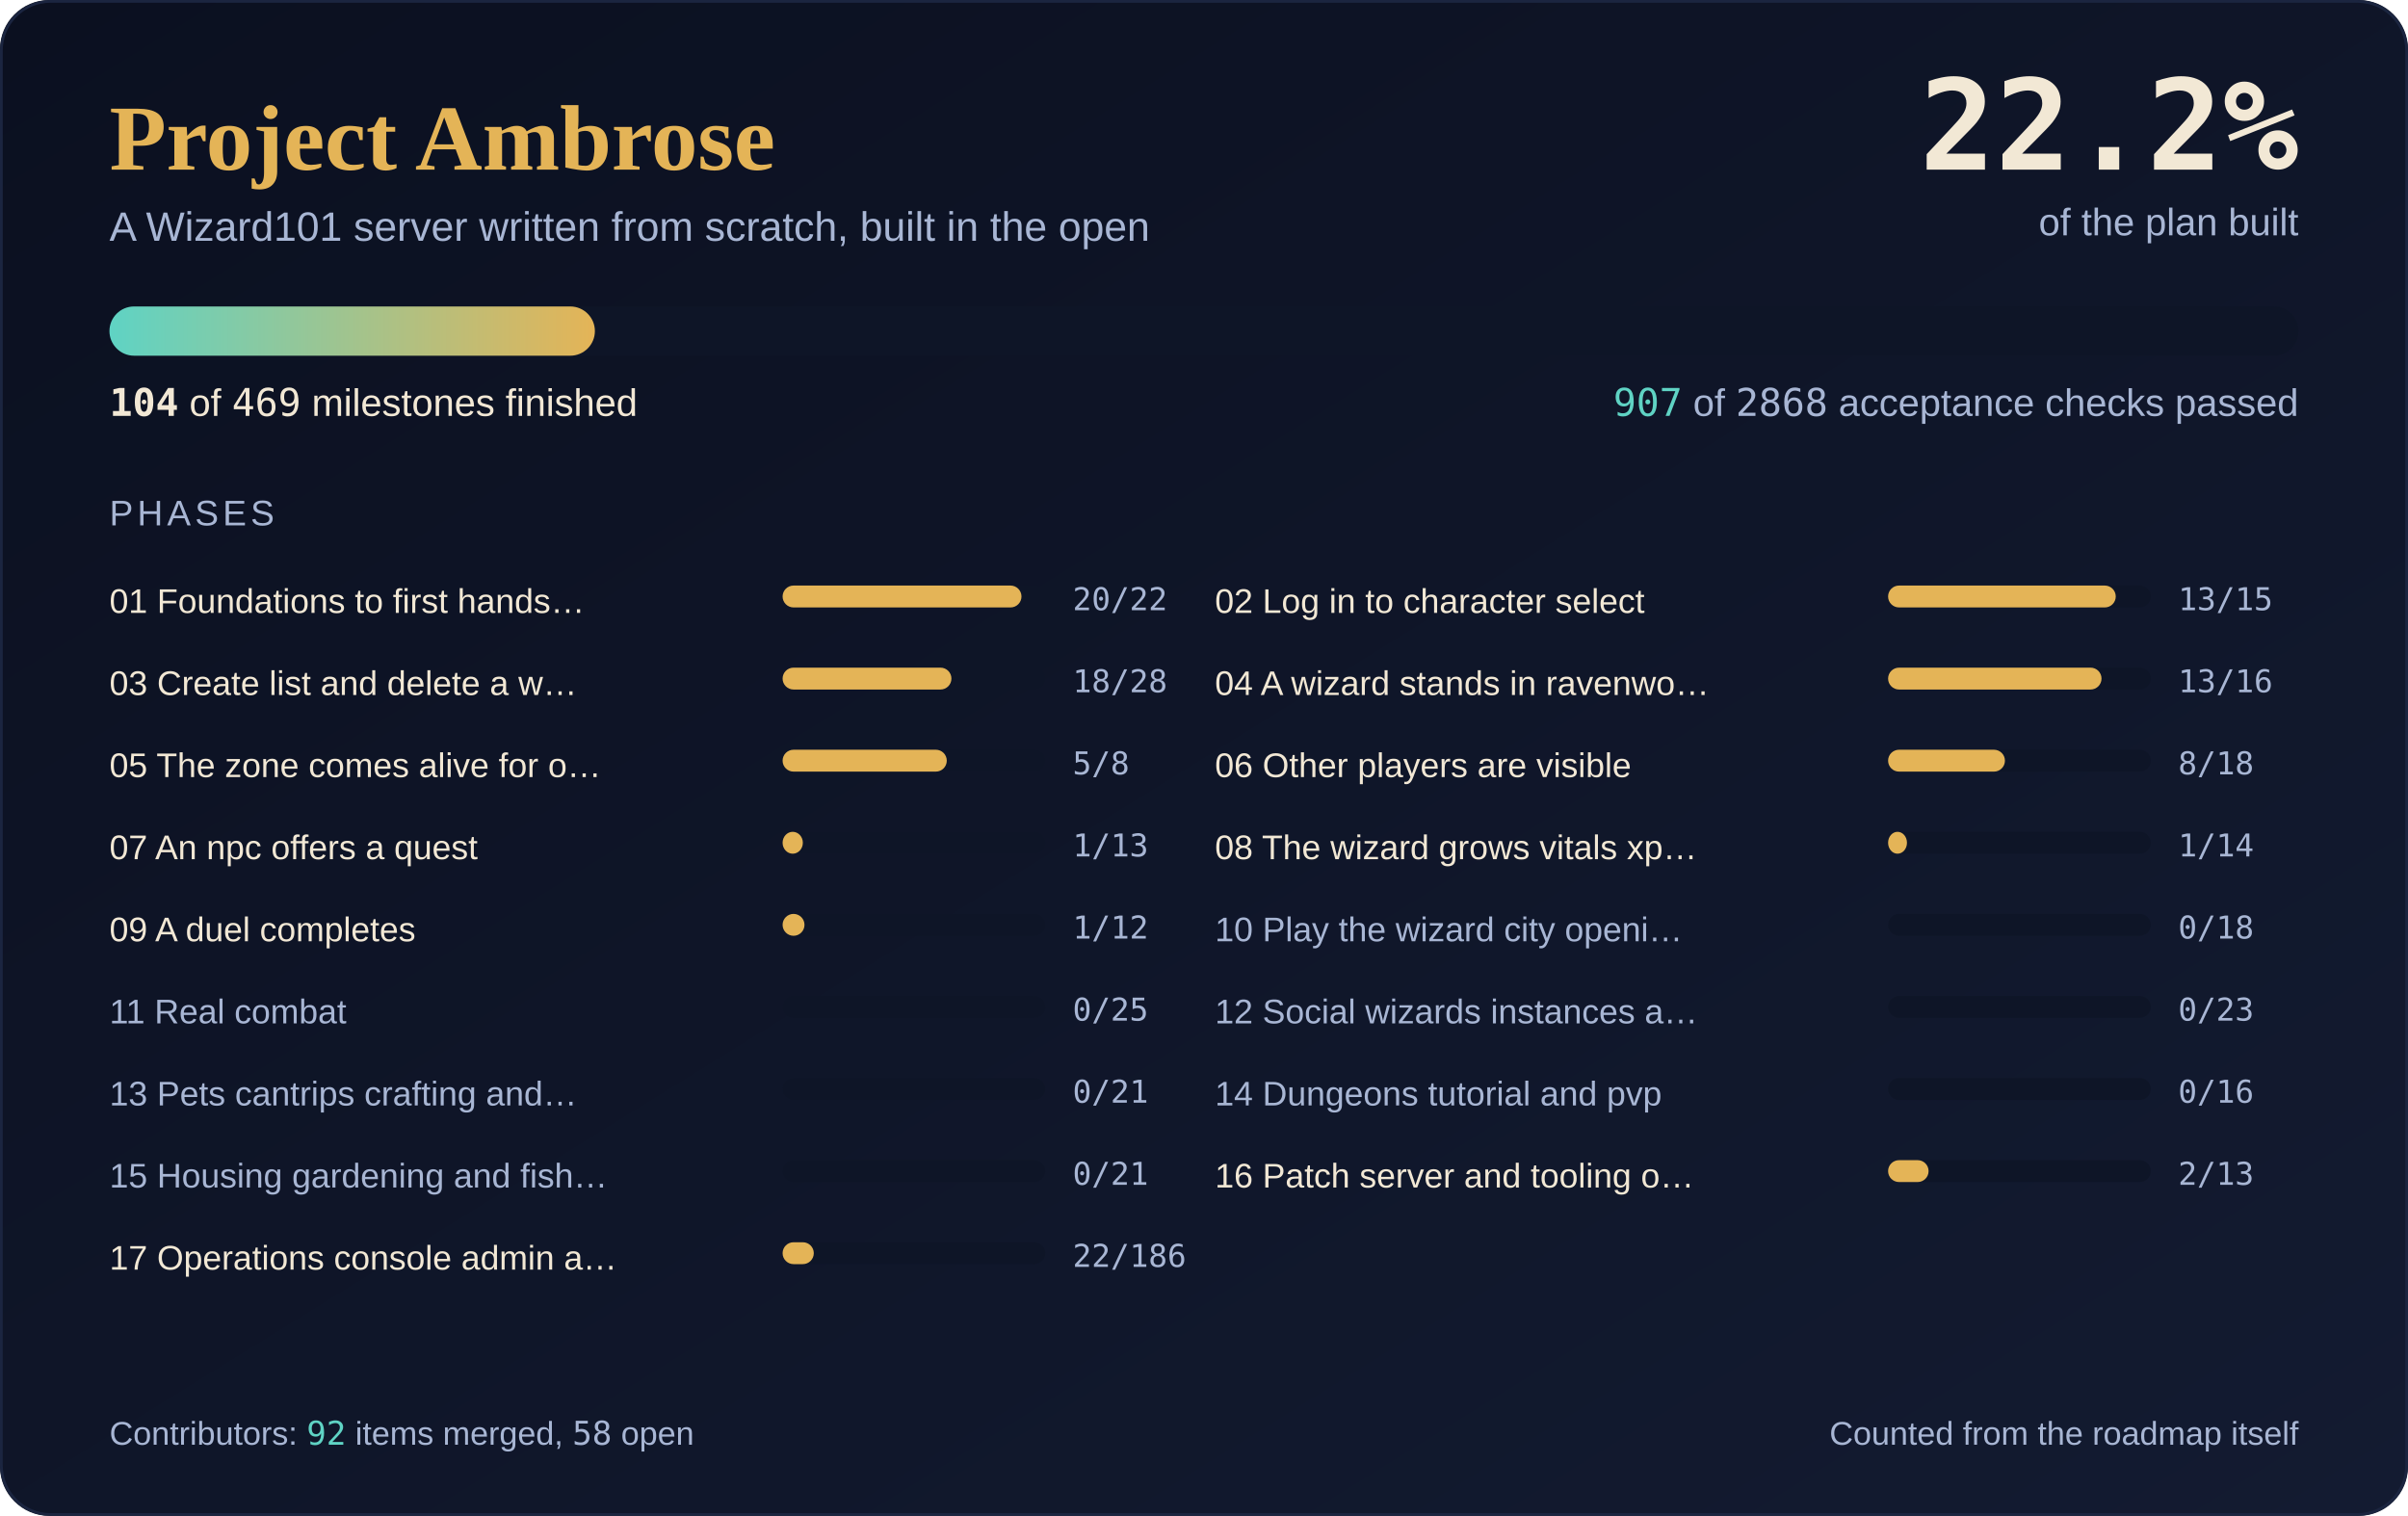
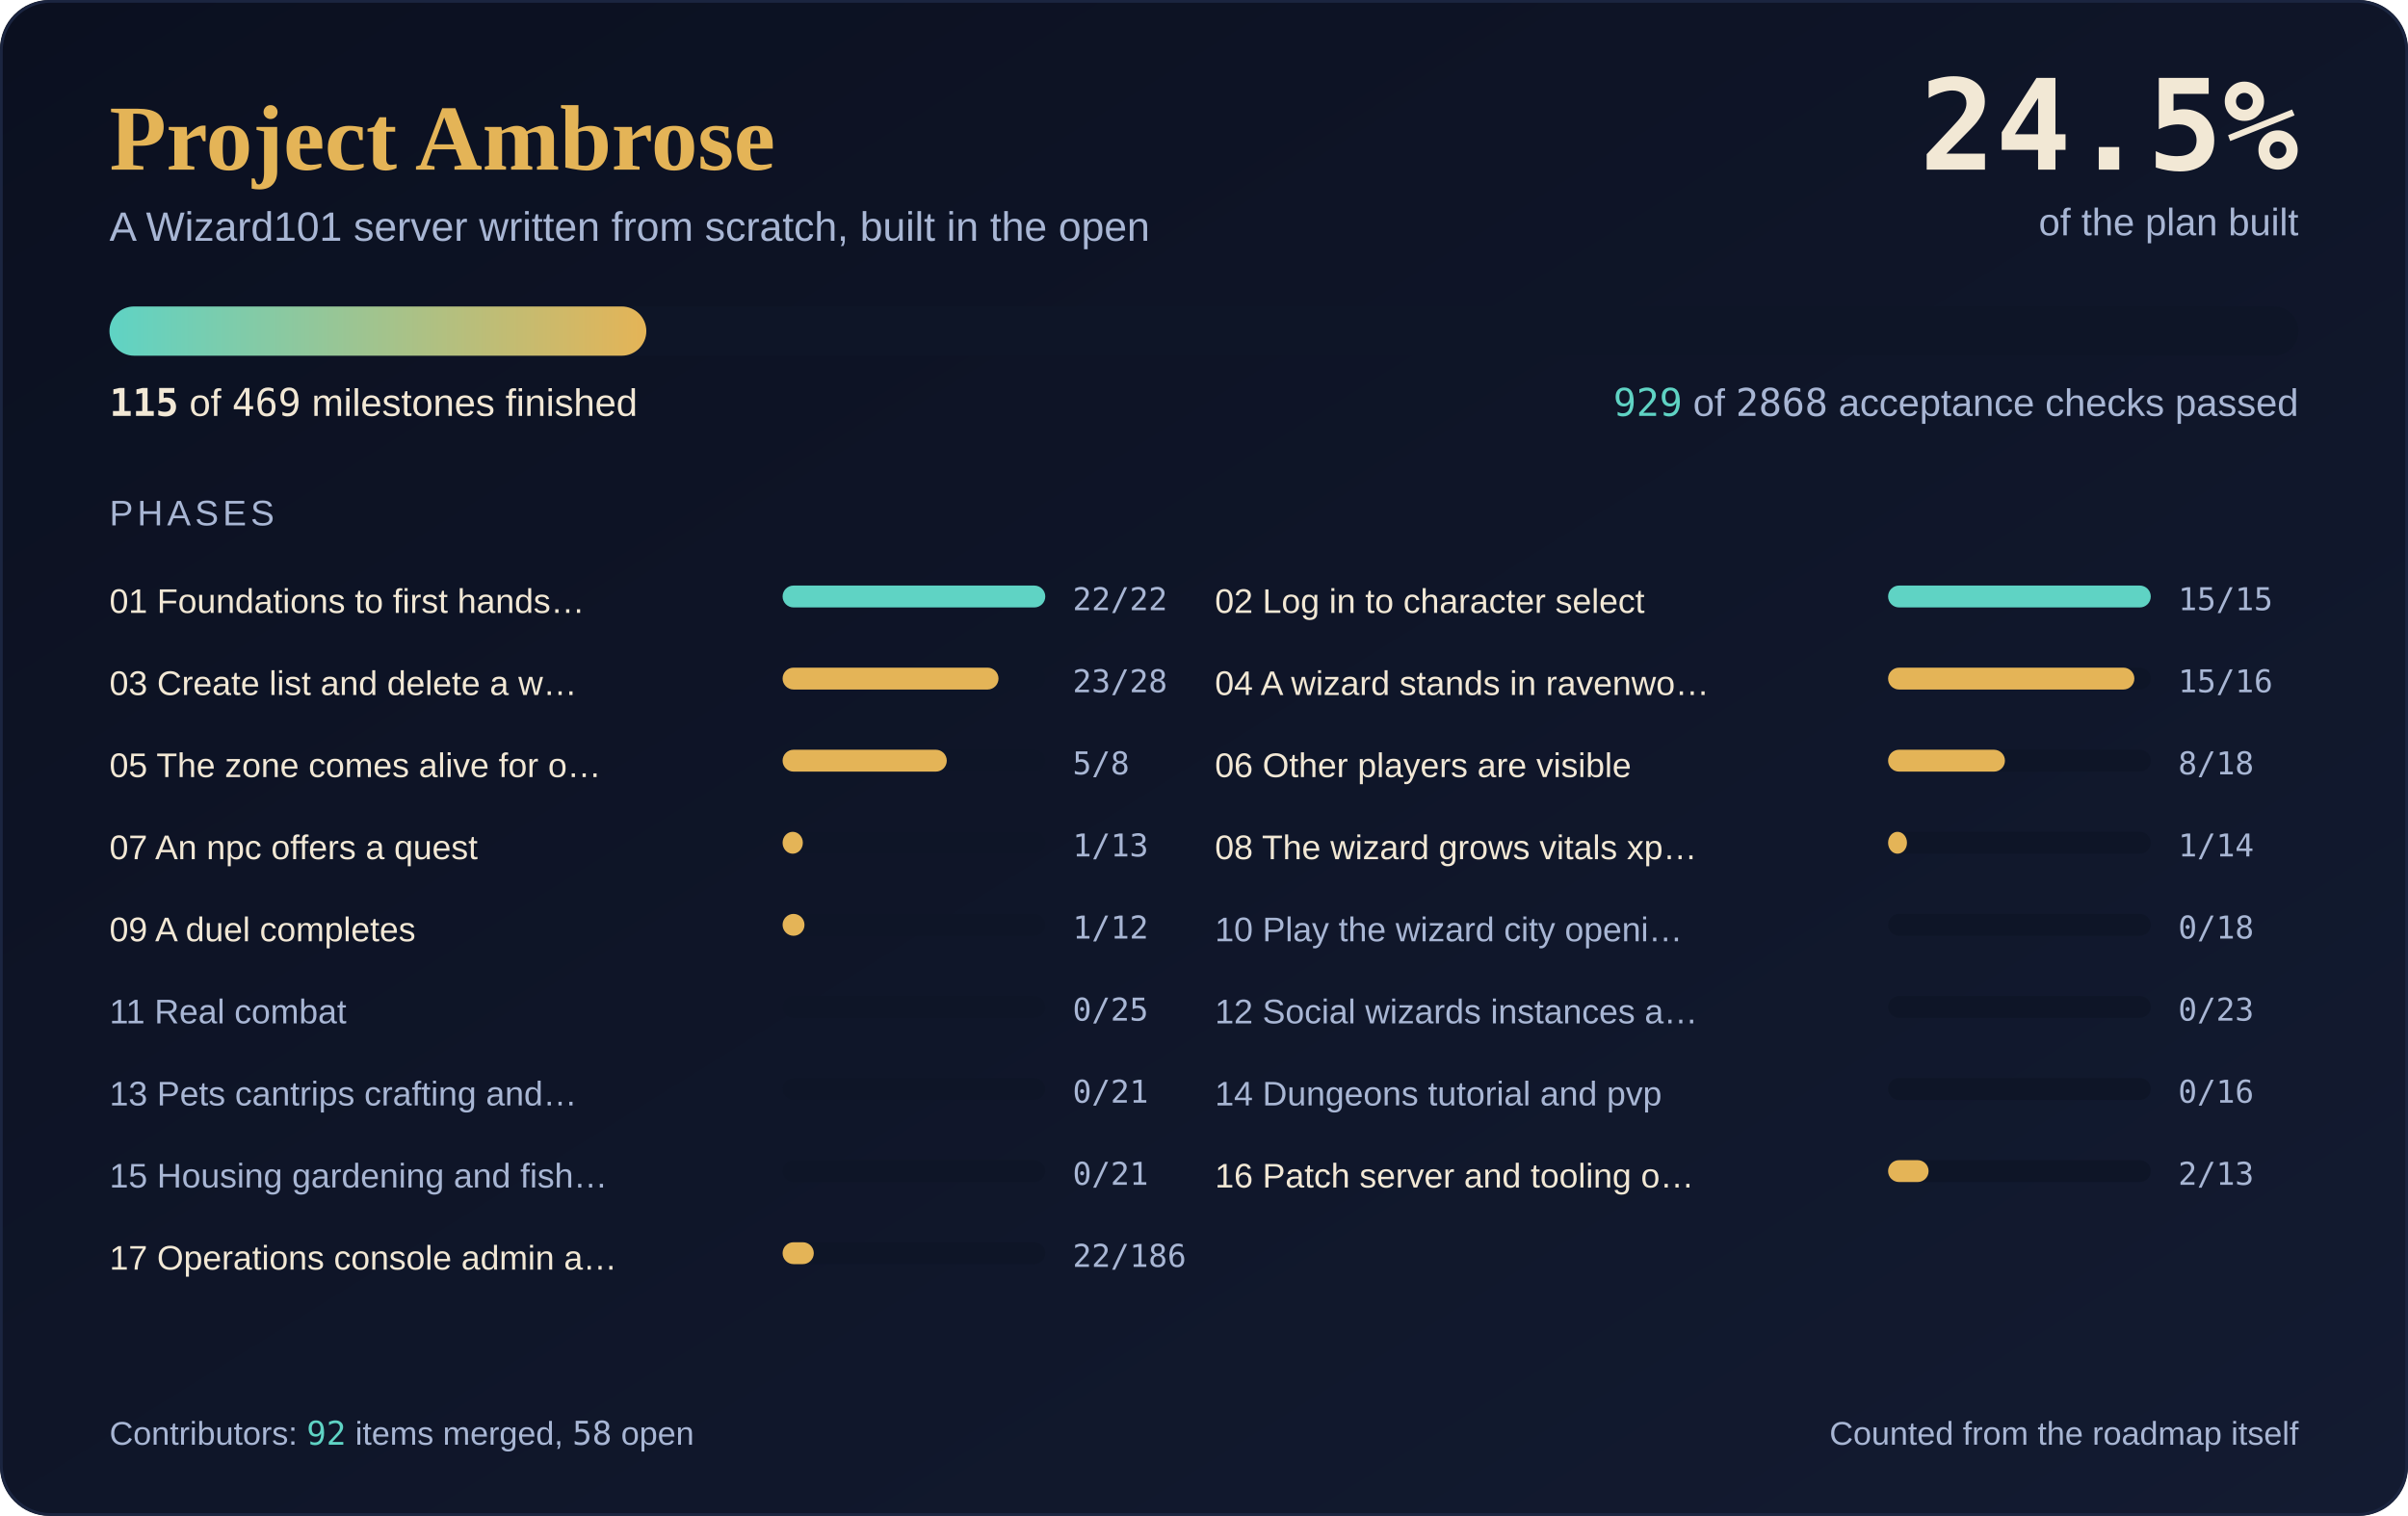
- <svg xmlns="http://www.w3.org/2000/svg" width="880" height="554" viewBox="0 0 880 554" role="img" aria-label="Project Ambrose progress: 104 of 469 milestones complete, 22.2 percent">
+ <svg xmlns="http://www.w3.org/2000/svg" width="880" height="554" viewBox="0 0 880 554" role="img" aria-label="Project Ambrose progress: 115 of 469 milestones complete, 24.5 percent">
  <defs>
    <linearGradient id="sky" x1="0" y1="0" x2="1" y2="1">
      <stop offset="0" stop-color="#0B1020" />
      <stop offset="1" stop-color="#131B31" />
    </linearGradient>
    <linearGradient id="fill" x1="0" y1="0" x2="1" y2="0">
      <stop offset="0" stop-color="#5FD3C4" />
      <stop offset="1" stop-color="#E4B457" />
    </linearGradient>
  </defs>
  <rect width="880" height="554" rx="18" fill="url(#sky)" />
  <rect x="0.5" y="0.5" width="879" height="553" rx="18" fill="none" stroke="#1B2540" />
  <text x="40" y="62" font-family="'Cormorant Garamond', Georgia, 'Times New Roman', serif" font-size="34" font-weight="600" fill="#E4B457">Project Ambrose</text>
  <text x="40" y="88" font-family="Karla, 'Segoe UI', 'Helvetica Neue', Arial, sans-serif" font-size="15" fill="#A8B6D4">A Wizard101 server written from scratch, built in the open</text>
-   <text x="840" y="62" text-anchor="end" font-family="'JetBrains Mono', Consolas, 'DejaVu Sans Mono', monospace" font-size="46" font-weight="700" fill="#F2E8D5">22.2%</text>
+   <text x="840" y="62" text-anchor="end" font-family="'JetBrains Mono', Consolas, 'DejaVu Sans Mono', monospace" font-size="46" font-weight="700" fill="#F2E8D5">24.5%</text>
  <text x="840" y="86" text-anchor="end" font-family="Karla, 'Segoe UI', 'Helvetica Neue', Arial, sans-serif" font-size="14" fill="#A8B6D4">of the plan built</text>
  <rect x="40" y="112" width="800" height="18" rx="9.0" fill="#0E1527" />
-   <rect x="40" y="112" width="177.4" height="18" rx="9.0" fill="url(#fill)" />
+   <rect x="40" y="112" width="196.2" height="18" rx="9.0" fill="url(#fill)" />
  <text x="40" y="152" font-family="Karla, 'Segoe UI', 'Helvetica Neue', Arial, sans-serif" font-size="14" fill="#F2E8D5">
-     <tspan font-family="'JetBrains Mono', Consolas, 'DejaVu Sans Mono', monospace" font-weight="700">104</tspan> of <tspan font-family="'JetBrains Mono', Consolas, 'DejaVu Sans Mono', monospace">469</tspan> milestones finished</text>
+     <tspan font-family="'JetBrains Mono', Consolas, 'DejaVu Sans Mono', monospace" font-weight="700">115</tspan> of <tspan font-family="'JetBrains Mono', Consolas, 'DejaVu Sans Mono', monospace">469</tspan> milestones finished</text>
  <text x="840" y="152" text-anchor="end" font-family="Karla, 'Segoe UI', 'Helvetica Neue', Arial, sans-serif" font-size="14" fill="#A8B6D4">
-     <tspan font-family="'JetBrains Mono', Consolas, 'DejaVu Sans Mono', monospace" fill="#5FD3C4">907</tspan> of <tspan font-family="'JetBrains Mono', Consolas, 'DejaVu Sans Mono', monospace">2868</tspan> acceptance checks passed</text>
+     <tspan font-family="'JetBrains Mono', Consolas, 'DejaVu Sans Mono', monospace" fill="#5FD3C4">929</tspan> of <tspan font-family="'JetBrains Mono', Consolas, 'DejaVu Sans Mono', monospace">2868</tspan> acceptance checks passed</text>
  <text x="40" y="192" font-family="Karla, 'Segoe UI', 'Helvetica Neue', Arial, sans-serif" font-size="13" fill="#A8B6D4" letter-spacing="1.5">PHASES</text>
  <text x="40" y="224" font-family="Karla, 'Segoe UI', 'Helvetica Neue', Arial, sans-serif" font-size="12.5" fill="#F2E8D5">01 Foundations to first hands…</text>
  <rect x="286" y="214" width="96" height="8" rx="4.0" fill="#0E1527" />
-   <rect x="286" y="214" width="87.3" height="8" rx="4.0" fill="#E4B457" />
-   <text x="392" y="223" font-family="'JetBrains Mono', Consolas, 'DejaVu Sans Mono', monospace" font-size="11.5" fill="#A8B6D4">20/22</text>
+   <rect x="286" y="214" width="96.0" height="8" rx="4.0" fill="#5FD3C4" />
+   <text x="392" y="223" font-family="'JetBrains Mono', Consolas, 'DejaVu Sans Mono', monospace" font-size="11.5" fill="#A8B6D4">22/22</text>
  <text x="444" y="224" font-family="Karla, 'Segoe UI', 'Helvetica Neue', Arial, sans-serif" font-size="12.5" fill="#F2E8D5">02 Log in to character select</text>
  <rect x="690" y="214" width="96" height="8" rx="4.0" fill="#0E1527" />
-   <rect x="690" y="214" width="83.2" height="8" rx="4.0" fill="#E4B457" />
-   <text x="796" y="223" font-family="'JetBrains Mono', Consolas, 'DejaVu Sans Mono', monospace" font-size="11.5" fill="#A8B6D4">13/15</text>
+   <rect x="690" y="214" width="96.0" height="8" rx="4.0" fill="#5FD3C4" />
+   <text x="796" y="223" font-family="'JetBrains Mono', Consolas, 'DejaVu Sans Mono', monospace" font-size="11.5" fill="#A8B6D4">15/15</text>
  <text x="40" y="254" font-family="Karla, 'Segoe UI', 'Helvetica Neue', Arial, sans-serif" font-size="12.5" fill="#F2E8D5">03 Create list and delete a w…</text>
  <rect x="286" y="244" width="96" height="8" rx="4.0" fill="#0E1527" />
-   <rect x="286" y="244" width="61.7" height="8" rx="4.0" fill="#E4B457" />
-   <text x="392" y="253" font-family="'JetBrains Mono', Consolas, 'DejaVu Sans Mono', monospace" font-size="11.5" fill="#A8B6D4">18/28</text>
+   <rect x="286" y="244" width="78.9" height="8" rx="4.0" fill="#E4B457" />
+   <text x="392" y="253" font-family="'JetBrains Mono', Consolas, 'DejaVu Sans Mono', monospace" font-size="11.5" fill="#A8B6D4">23/28</text>
  <text x="444" y="254" font-family="Karla, 'Segoe UI', 'Helvetica Neue', Arial, sans-serif" font-size="12.5" fill="#F2E8D5">04 A wizard stands in ravenwo…</text>
  <rect x="690" y="244" width="96" height="8" rx="4.0" fill="#0E1527" />
-   <rect x="690" y="244" width="78.0" height="8" rx="4.0" fill="#E4B457" />
-   <text x="796" y="253" font-family="'JetBrains Mono', Consolas, 'DejaVu Sans Mono', monospace" font-size="11.5" fill="#A8B6D4">13/16</text>
+   <rect x="690" y="244" width="90.0" height="8" rx="4.0" fill="#E4B457" />
+   <text x="796" y="253" font-family="'JetBrains Mono', Consolas, 'DejaVu Sans Mono', monospace" font-size="11.5" fill="#A8B6D4">15/16</text>
  <text x="40" y="284" font-family="Karla, 'Segoe UI', 'Helvetica Neue', Arial, sans-serif" font-size="12.5" fill="#F2E8D5">05 The zone comes alive for o…</text>
  <rect x="286" y="274" width="96" height="8" rx="4.0" fill="#0E1527" />
  <rect x="286" y="274" width="60.0" height="8" rx="4.0" fill="#E4B457" />
  <text x="392" y="283" font-family="'JetBrains Mono', Consolas, 'DejaVu Sans Mono', monospace" font-size="11.5" fill="#A8B6D4">5/8</text>
  <text x="444" y="284" font-family="Karla, 'Segoe UI', 'Helvetica Neue', Arial, sans-serif" font-size="12.5" fill="#F2E8D5">06 Other players are visible</text>
  <rect x="690" y="274" width="96" height="8" rx="4.0" fill="#0E1527" />
  <rect x="690" y="274" width="42.7" height="8" rx="4.0" fill="#E4B457" />
  <text x="796" y="283" font-family="'JetBrains Mono', Consolas, 'DejaVu Sans Mono', monospace" font-size="11.5" fill="#A8B6D4">8/18</text>
  <text x="40" y="314" font-family="Karla, 'Segoe UI', 'Helvetica Neue', Arial, sans-serif" font-size="12.5" fill="#F2E8D5">07 An npc offers a quest</text>
  <rect x="286" y="304" width="96" height="8" rx="4.0" fill="#0E1527" />
  <rect x="286" y="304" width="7.4" height="8" rx="4.0" fill="#E4B457" />
  <text x="392" y="313" font-family="'JetBrains Mono', Consolas, 'DejaVu Sans Mono', monospace" font-size="11.5" fill="#A8B6D4">1/13</text>
  <text x="444" y="314" font-family="Karla, 'Segoe UI', 'Helvetica Neue', Arial, sans-serif" font-size="12.5" fill="#F2E8D5">08 The wizard grows vitals xp…</text>
  <rect x="690" y="304" width="96" height="8" rx="4.0" fill="#0E1527" />
  <rect x="690" y="304" width="6.9" height="8" rx="4.0" fill="#E4B457" />
  <text x="796" y="313" font-family="'JetBrains Mono', Consolas, 'DejaVu Sans Mono', monospace" font-size="11.5" fill="#A8B6D4">1/14</text>
  <text x="40" y="344" font-family="Karla, 'Segoe UI', 'Helvetica Neue', Arial, sans-serif" font-size="12.5" fill="#F2E8D5">09 A duel completes</text>
  <rect x="286" y="334" width="96" height="8" rx="4.0" fill="#0E1527" />
  <rect x="286" y="334" width="8.0" height="8" rx="4.0" fill="#E4B457" />
  <text x="392" y="343" font-family="'JetBrains Mono', Consolas, 'DejaVu Sans Mono', monospace" font-size="11.5" fill="#A8B6D4">1/12</text>
  <text x="444" y="344" font-family="Karla, 'Segoe UI', 'Helvetica Neue', Arial, sans-serif" font-size="12.5" fill="#A8B6D4">10 Play the wizard city openi…</text>
  <rect x="690" y="334" width="96" height="8" rx="4.0" fill="#0E1527" />
  <text x="796" y="343" font-family="'JetBrains Mono', Consolas, 'DejaVu Sans Mono', monospace" font-size="11.5" fill="#A8B6D4">0/18</text>
  <text x="40" y="374" font-family="Karla, 'Segoe UI', 'Helvetica Neue', Arial, sans-serif" font-size="12.5" fill="#A8B6D4">11 Real combat</text>
  <rect x="286" y="364" width="96" height="8" rx="4.0" fill="#0E1527" />
  <text x="392" y="373" font-family="'JetBrains Mono', Consolas, 'DejaVu Sans Mono', monospace" font-size="11.5" fill="#A8B6D4">0/25</text>
  <text x="444" y="374" font-family="Karla, 'Segoe UI', 'Helvetica Neue', Arial, sans-serif" font-size="12.5" fill="#A8B6D4">12 Social wizards instances a…</text>
  <rect x="690" y="364" width="96" height="8" rx="4.0" fill="#0E1527" />
  <text x="796" y="373" font-family="'JetBrains Mono', Consolas, 'DejaVu Sans Mono', monospace" font-size="11.5" fill="#A8B6D4">0/23</text>
  <text x="40" y="404" font-family="Karla, 'Segoe UI', 'Helvetica Neue', Arial, sans-serif" font-size="12.5" fill="#A8B6D4">13 Pets cantrips crafting and…</text>
  <rect x="286" y="394" width="96" height="8" rx="4.0" fill="#0E1527" />
  <text x="392" y="403" font-family="'JetBrains Mono', Consolas, 'DejaVu Sans Mono', monospace" font-size="11.5" fill="#A8B6D4">0/21</text>
  <text x="444" y="404" font-family="Karla, 'Segoe UI', 'Helvetica Neue', Arial, sans-serif" font-size="12.5" fill="#A8B6D4">14 Dungeons tutorial and pvp</text>
  <rect x="690" y="394" width="96" height="8" rx="4.0" fill="#0E1527" />
  <text x="796" y="403" font-family="'JetBrains Mono', Consolas, 'DejaVu Sans Mono', monospace" font-size="11.5" fill="#A8B6D4">0/16</text>
  <text x="40" y="434" font-family="Karla, 'Segoe UI', 'Helvetica Neue', Arial, sans-serif" font-size="12.5" fill="#A8B6D4">15 Housing gardening and fish…</text>
  <rect x="286" y="424" width="96" height="8" rx="4.0" fill="#0E1527" />
  <text x="392" y="433" font-family="'JetBrains Mono', Consolas, 'DejaVu Sans Mono', monospace" font-size="11.5" fill="#A8B6D4">0/21</text>
  <text x="444" y="434" font-family="Karla, 'Segoe UI', 'Helvetica Neue', Arial, sans-serif" font-size="12.5" fill="#F2E8D5">16 Patch server and tooling o…</text>
  <rect x="690" y="424" width="96" height="8" rx="4.0" fill="#0E1527" />
  <rect x="690" y="424" width="14.8" height="8" rx="4.0" fill="#E4B457" />
  <text x="796" y="433" font-family="'JetBrains Mono', Consolas, 'DejaVu Sans Mono', monospace" font-size="11.5" fill="#A8B6D4">2/13</text>
  <text x="40" y="464" font-family="Karla, 'Segoe UI', 'Helvetica Neue', Arial, sans-serif" font-size="12.5" fill="#F2E8D5">17 Operations console admin a…</text>
  <rect x="286" y="454" width="96" height="8" rx="4.0" fill="#0E1527" />
  <rect x="286" y="454" width="11.4" height="8" rx="4.0" fill="#E4B457" />
  <text x="392" y="463" font-family="'JetBrains Mono', Consolas, 'DejaVu Sans Mono', monospace" font-size="11.5" fill="#A8B6D4">22/186</text>
  <text x="40" y="528" font-family="Karla, 'Segoe UI', 'Helvetica Neue', Arial, sans-serif" font-size="12" fill="#A8B6D4">Contributors: <tspan font-family="'JetBrains Mono', Consolas, 'DejaVu Sans Mono', monospace" fill="#5FD3C4">92</tspan> items merged, <tspan font-family="'JetBrains Mono', Consolas, 'DejaVu Sans Mono', monospace">58</tspan> open</text>
  <text x="840" y="528" text-anchor="end" font-family="Karla, 'Segoe UI', 'Helvetica Neue', Arial, sans-serif" font-size="12" fill="#A8B6D4">Counted from the roadmap itself</text>
</svg>
